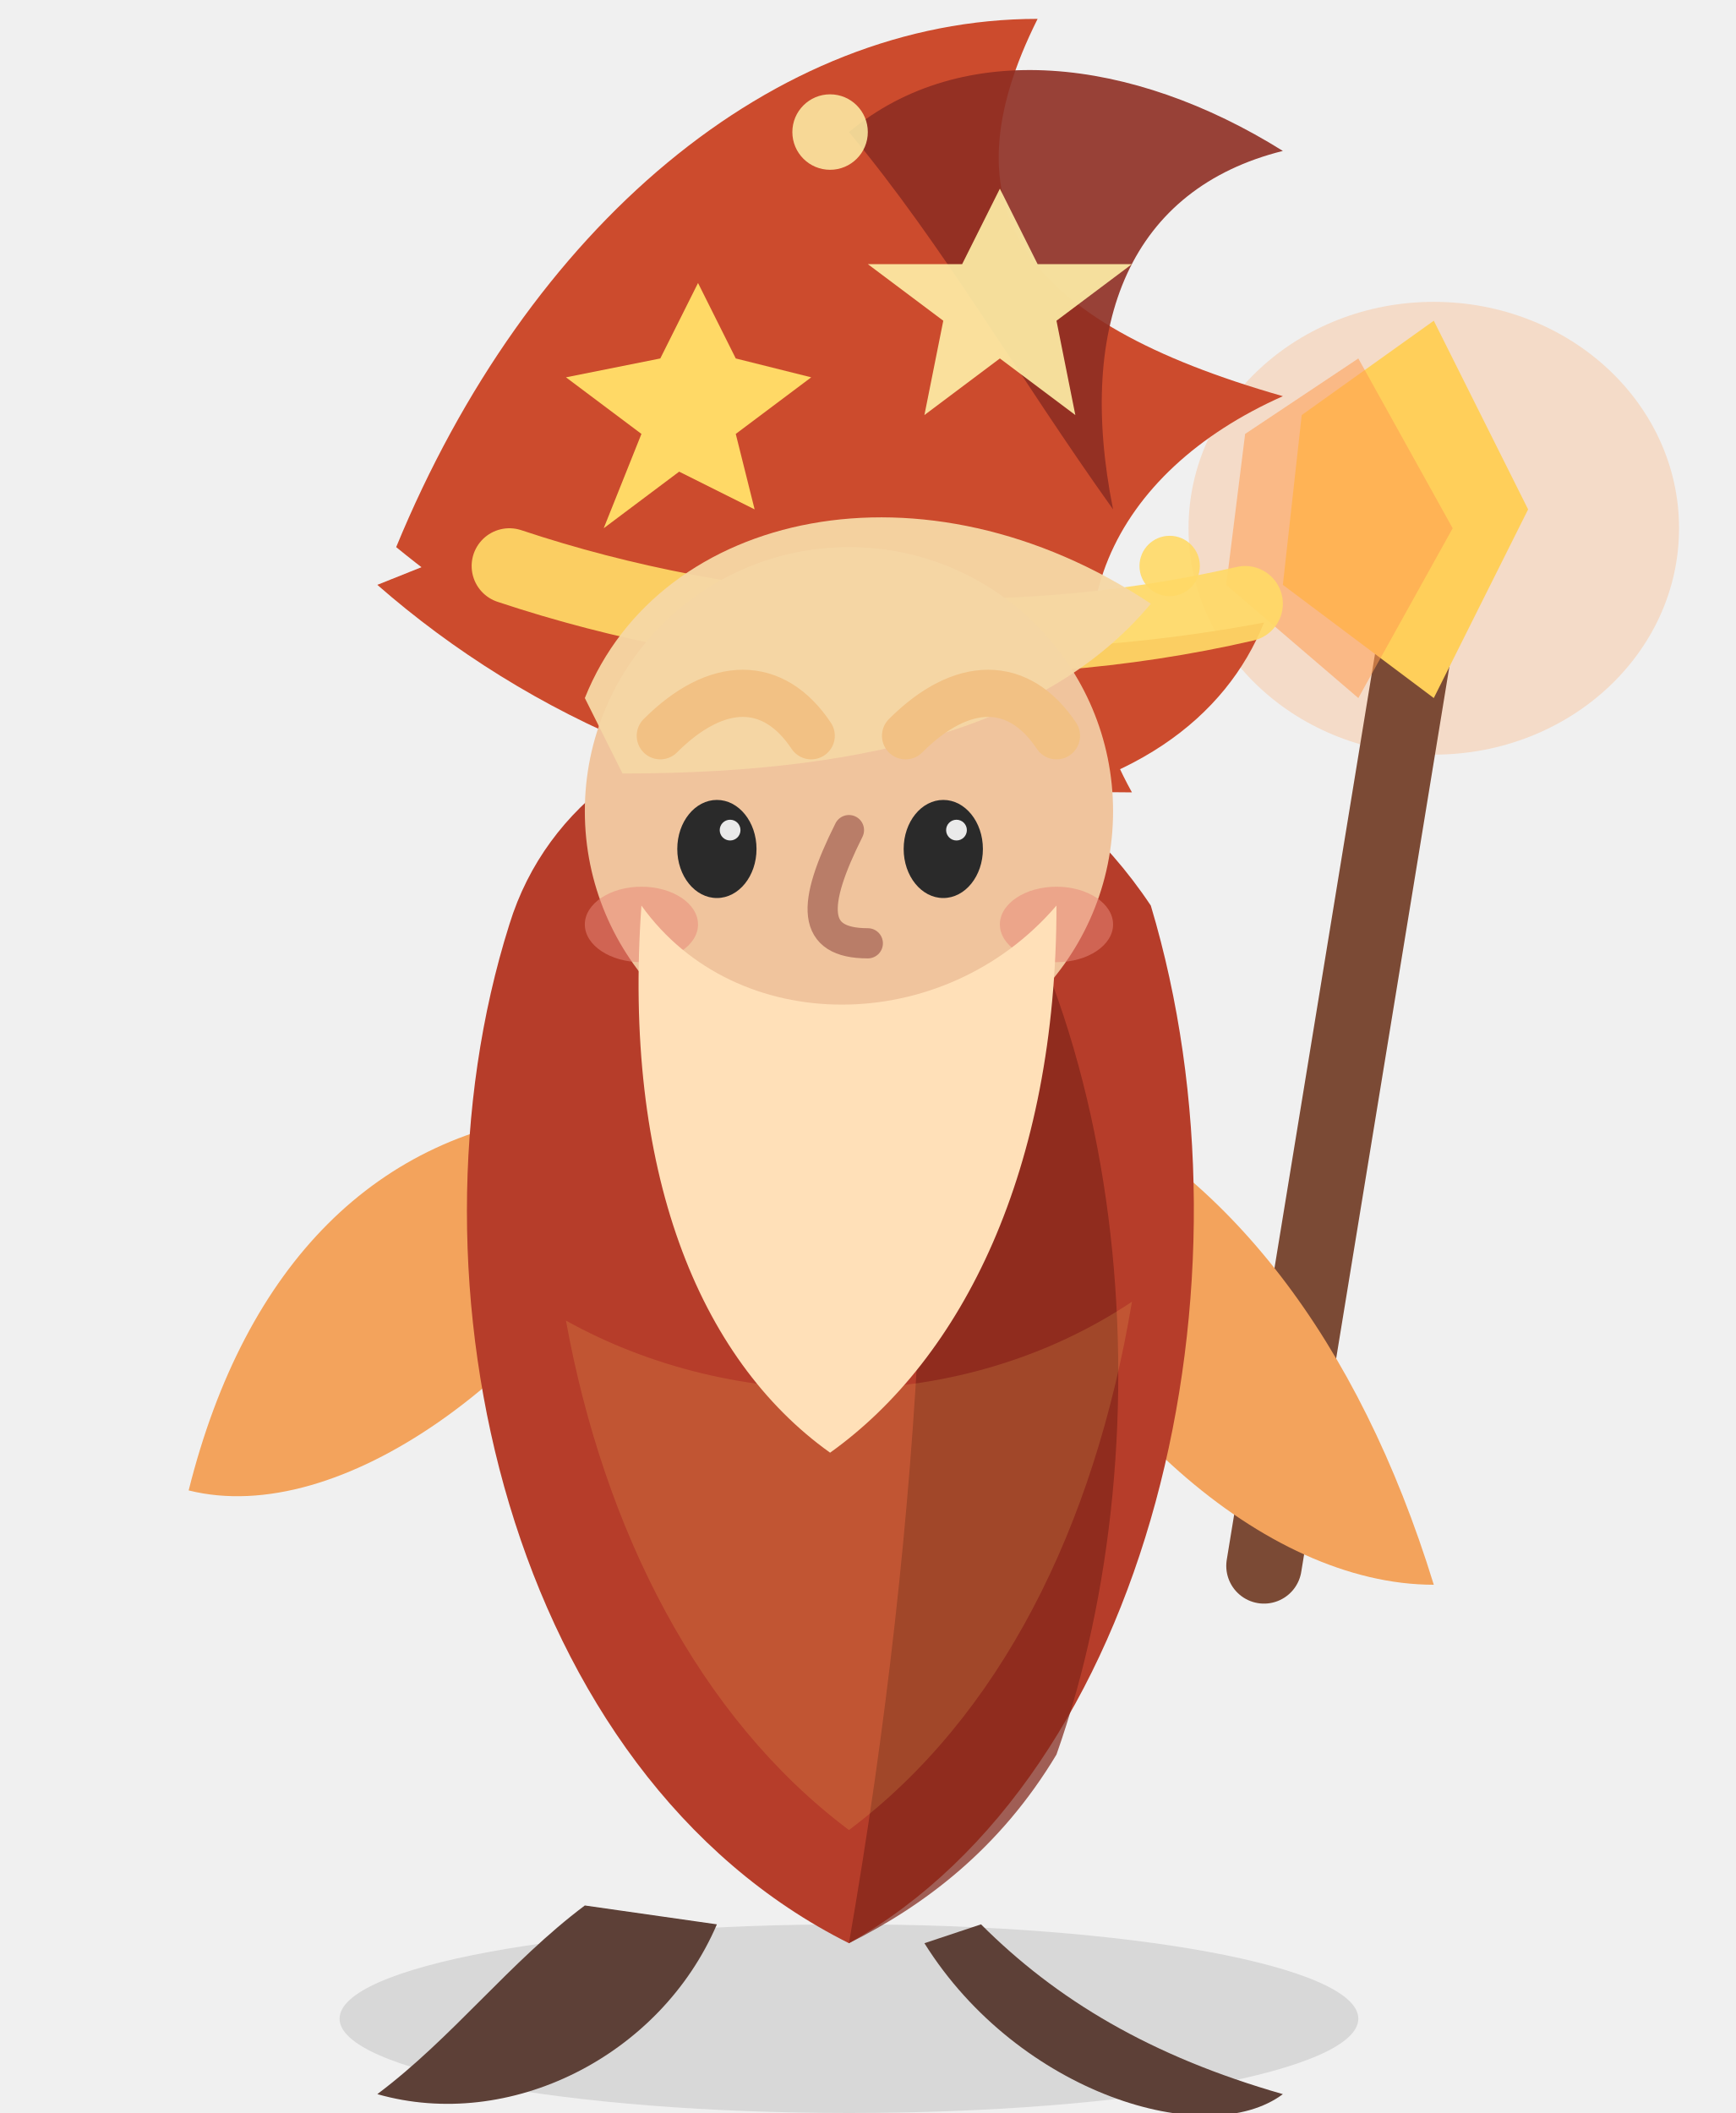
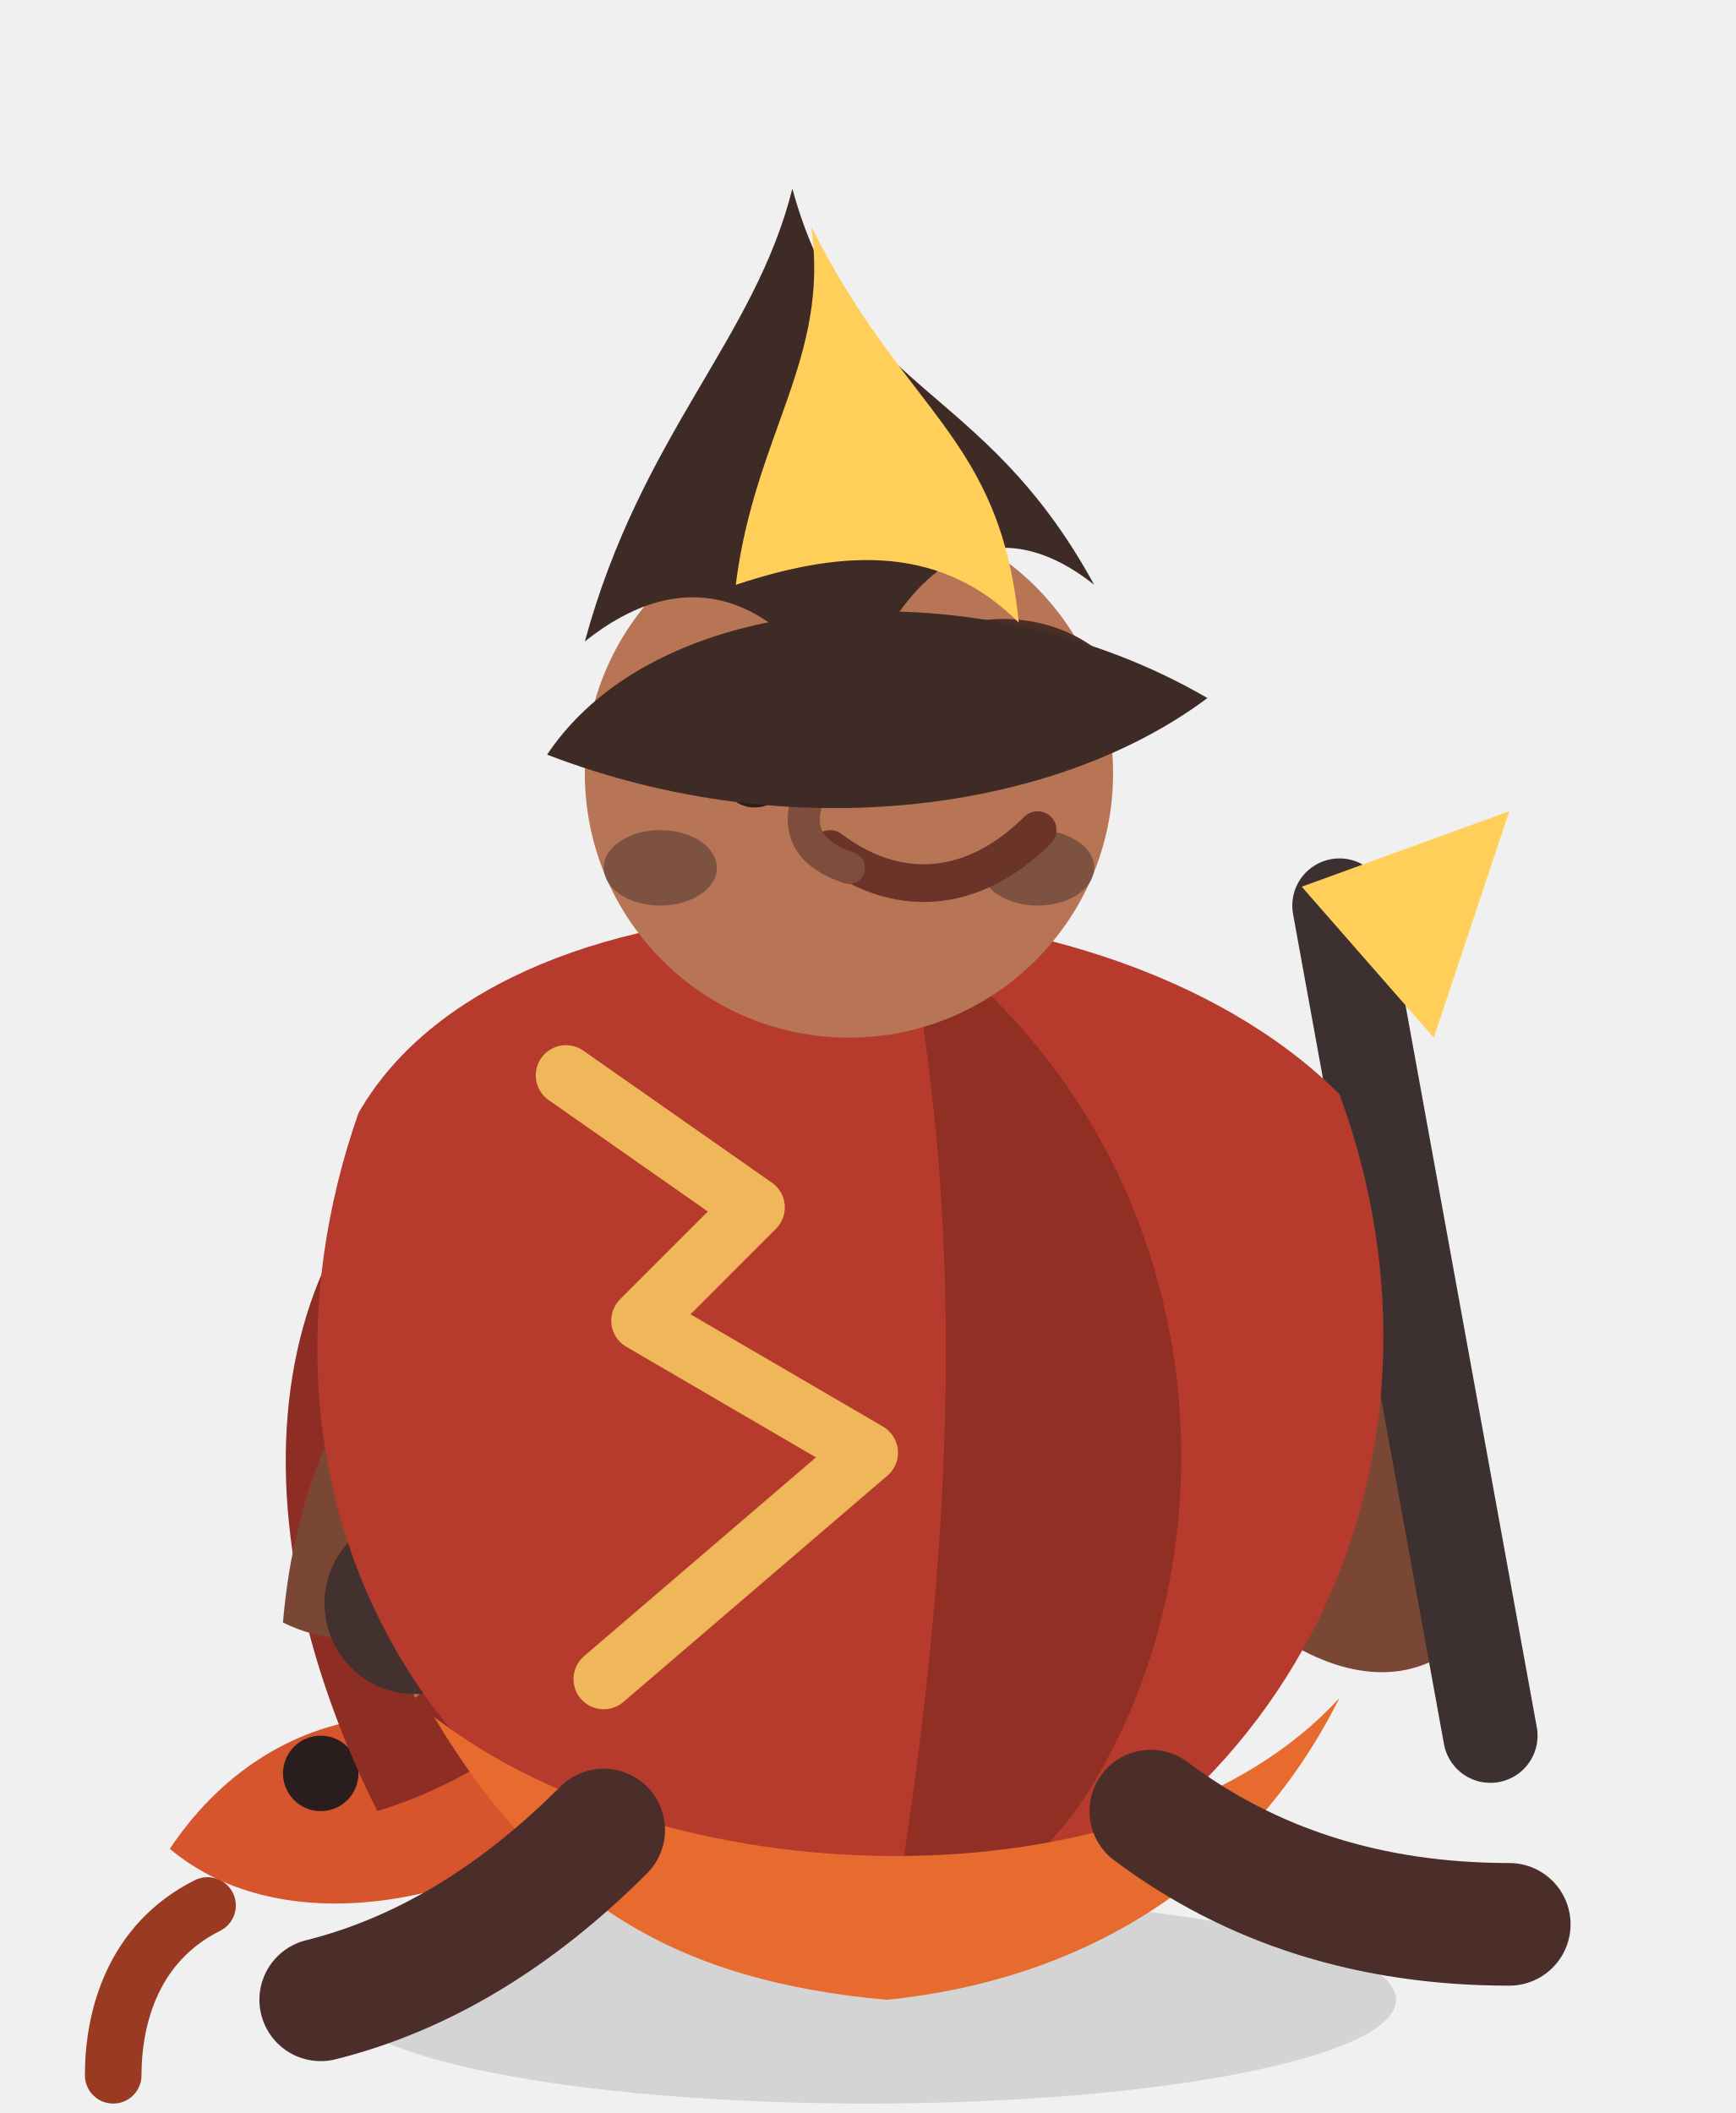
<svg xmlns="http://www.w3.org/2000/svg" width="92" height="112" viewBox="0 0 92 112">
-   <ellipse cx="45" cy="107" rx="27" ry="5" fill="#000000" opacity="0.1" />
-   <ellipse cx="76" cy="28" rx="13" ry="12" fill="#ff9c50" opacity="0.25" />
-   <path d="M67 83L76 28" fill="none" stroke="#7b4a35" stroke-width="4" stroke-linecap="round" />
-   <path d="M76 17L81 27L76 37L68 31L69 22Z" fill="#ffcf5a" />
-   <path d="M72 19L77 28L72 37L65 31L66 23Z" fill="#ff9c50" opacity="0.55" transform="translate(0 0)" />
-   <path d="M30 59C20 60 13 67 10 79C18 81 29 73 35 62Z" fill="#f3a35c" />
-   <path d="M56 58C65 62 72 71 76 84C67 84 57 75 52 63Z" fill="#f3a35c" />
-   <path d="M27 49C31 36 51 33 61 48C67 68 61 94 45 103C27 94 21 68 27 49Z" fill="#b63d2a" />
-   <path d="M48 39C60 52 62 76 56 93C53 98 49 101 45 103C49 80 50 58 48 39Z" fill="#812519" opacity="0.72" />
-   <path d="M30 70C39 75 51 75 60 69C58 81 53 91 45 97C37 91 32 81 30 70Z" fill="#ffd966" opacity="0.16" />
-   <path d="M21 29C28 12 41 1 55 1C50 11 54 17 68 21C59 25 55 33 60 42C45 42 32 38 21 29Z" fill="#cc4b2d" />
-   <path d="M45 7C51 2 60 3 68 8C60 10 57 17 59 27C54 20 50 13 45 7Z" fill="#8e2d22" opacity="0.9" />
-   <path d="M35 19L37 15L39 19L43 20L39 23L40 27L36 25L32 28L34 23L30 20Z" fill="#ffd966" />
-   <path d="M53 10L55 14L60 14L56 17L57 22L53 19L49 22L50 17L46 14L51 14Z" fill="#fff1a8" opacity="0.9" />
-   <circle cx="44" cy="7" r="2" fill="#fff1a8" opacity="0.85" />
-   <circle cx="62" cy="30" r="1.6" fill="#ffd966" opacity="0.9" />
-   <path d="M25 29C36 34 51 36 67 33C65 38 60 42 51 43C39 43 28 38 20 31Z" fill="#cc4b2d" />
-   <path d="M27 30C39 34 53 35 66 32" fill="none" stroke="#ffd966" stroke-width="4" stroke-linecap="round" opacity="0.92" />
-   <circle cx="45" cy="43" r="14" fill="#f0c49d" />
-   <path d="M31 37C35 27 49 24 61 32C56 38 47 41 33 41Z" fill="#f6d7a5" opacity="0.95" />
-   <ellipse cx="38" cy="45" rx="2.1" ry="2.6" fill="#2a2a2a" />
-   <ellipse cx="50" cy="45" rx="2.1" ry="2.6" fill="#2a2a2a" />
-   <circle cx="38.7" cy="44" r="0.55" fill="#ffffff" opacity="0.9" />
-   <circle cx="50.7" cy="44" r="0.55" fill="#ffffff" opacity="0.9" />
-   <path d="M35 39C38 36 41 36 43 39" fill="none" stroke="#f2c184" stroke-width="2.5" stroke-linecap="round" />
-   <path d="M48 39C51 36 54 36 56 39" fill="none" stroke="#f2c184" stroke-width="2.5" stroke-linecap="round" />
-   <ellipse cx="34" cy="49" rx="3" ry="2" fill="#e88979" opacity="0.52" />
-   <ellipse cx="56" cy="49" rx="3" ry="2" fill="#e88979" opacity="0.52" />
-   <path d="M45 44C43 48 43 50 46 50" fill="none" stroke="#b97d68" stroke-width="1.6" stroke-linecap="round" />
-   <path d="M34 48C39 55 50 55 56 48C56 62 51 72 44 77C37 72 33 62 34 48Z" fill="#ffe0b8" />
-   <path d="M31 101C27 104 24 108 20 111C27 113 35 109 38 102Z" fill="#5d4037" />
-   <path d="M52 102C56 106 61 109 68 111C64 114 54 111 49 103Z" fill="#5d4037" />
+   <style>.body,.robe,.robeHem,.head,.hatHair,.staffArm,.offArm,.staff,.capeScarf,.familiar{transform-box:view-box}.body,.robe{transform-origin:46px 102px;animation:bodyBreathe 2.8s ease-in-out infinite}.head{transform-origin:46px 40px;animation:headNod 3.4s ease-in-out infinite}.hatHair{transform-origin:46px 28px;animation:hatSway 2.7s ease-in-out infinite}.staffArm,.staff{transform-origin:64px 62px;animation:staffIdle 2.4s ease-in-out infinite}.offArm{transform-origin:31px 61px;animation:offIdle 2.9s ease-in-out infinite}.capeScarf{transform-origin:44px 62px;animation:capeIdle 2s ease-in-out infinite}.familiar{transform-origin:20px 86px;animation:familiarBob 1.6s ease-in-out infinite}@keyframes bodyBreathe{0%,100%{transform:translateY(0) scale(1)}50%{transform:translateY(-1px) scale(1.015,.985)}}@keyframes headNod{0%,100%{transform:rotate(-1deg)}50%{transform:rotate(1.5deg) translateY(-.5px)}}@keyframes hatSway{0%,100%{transform:rotate(-2deg)}50%{transform:rotate(2deg)}}@keyframes staffIdle{0%,100%{transform:rotate(-2deg)}50%{transform:rotate(3deg)}}@keyframes offIdle{0%,100%{transform:rotate(1deg)}50%{transform:rotate(-3deg)}}@keyframes capeIdle{0%,100%{transform:skewX(-2deg)}50%{transform:skewX(3deg)}}@keyframes familiarBob{0%,100%{transform:translateY(0) rotate(-2deg)}50%{transform:translateY(-2px) rotate(3deg)}}@media (prefers-reduced-motion: reduce){.body,.robe,.robeHem,.head,.hatHair,.staffArm,.offArm,.staff,.capeScarf,.familiar{animation:none}}</style>
+   <ellipse cx="46" cy="106" rx="28" ry="5.5" fill="#000000" opacity="0.12" />
+   <g class="familiar">
+     <path d="M9 98C15 89 26 89 32 96C25 101 15 103 9 98Z" fill="#d7552d" />
+     <path d="M28 94L38 89L34 99Z" fill="#f47a32" />
+     <circle cx="17" cy="94" r="2" fill="#2a1d1d" />
+     <path d="M11 101C7 103 6 107 6 110" stroke="#9b3a22" stroke-width="3" stroke-linecap="round" fill="none" />
+   </g>
+   <g class="capeScarf">
+     <path d="M28 57C15 62 11 78 20 96C33 92 43 77 41 58Z" fill="#8e2d24" />
+     <path d="M23 76C20 80 20 85 22 90C27 86 30 81 32 75Z" fill="#ffd966" opacity="0.42" />
+   </g>
+   <g class="staffArm staff">
+     <path d="M61 61C72 64 78 75 76 88C70 91 61 83 58 72Z" fill="#7b4735" />
+     <path d="M71 48L79 92" stroke="#3c3130" stroke-width="5" stroke-linecap="round" />
+     <path d="M69 47L80 43L76 55Z" fill="#ffcf5a" />
+     <circle cx="64" cy="62" r="4.5" fill="#42312e" />
+   </g>
+   <g class="offArm">
+     <path d="M34 63C23 65 16 74 15 86C23 90 35 80 39 68Z" fill="#7b4735" />
+     <circle cx="22" cy="85" r="4.8" fill="#42312e" />
+   </g>
+   <g class="body robe">
+     <path d="M19 59C27 45 58 45 71 58C78 77 69 98 47 104C22 100 12 79 19 59Z" fill="#b63b2d" />
+     <path d="M48 49C65 61 66 83 57 96C54 100 50 102 47 104C51 81 51 64 48 49Z" fill="#7f2922" opacity="0.68" />
+     <path d="M30 57L40 64L34 70L46 77L32 89" stroke="#ffd966" stroke-width="3.2" stroke-linecap="round" stroke-linejoin="round" fill="none" opacity="0.78" />
+     <g class="robeHem">
+       <path d="M23 91C36 101 61 101 71 90C66 100 57 105 47 106C36 105 29 101 23 91Z" fill="#e76b2f" />
+     </g>
+   </g>
+   <path d="M32 97Q25 104 17 106" stroke="#4b2e2a" stroke-width="6.5" stroke-linecap="round" fill="none" />
+   <path d="M61 96Q69 102 80 102" stroke="#4b2e2a" stroke-width="6.5" stroke-linecap="round" fill="none" />
+   <g class="head">
+     <circle cx="45" cy="41" r="14" fill="#b87555" />
+     <ellipse cx="35" cy="46" rx="3" ry="2" fill="#4f3531" opacity="0.55" />
+     <ellipse cx="55" cy="46" rx="3" ry="2" fill="#4f3531" opacity="0.55" />
+     <circle cx="40" cy="41" r="1.8" fill="#2a1d1d" />
+     <circle cx="51" cy="40" r="1.8" fill="#2a1d1d" />
+     <path d="M37 36C41 34 44 35 46 38M49 35C53 33 57 34 59 37" stroke="#4a2d26" stroke-width="2.3" stroke-linecap="round" fill="none" />
+     <path d="M44 45C48 48 52 47 55 44" stroke="#6a3528" stroke-width="2" stroke-linecap="round" fill="none" />
+     <path d="M44 40C42 43 42 45 45 46" stroke="#7f4d3e" stroke-width="1.7" stroke-linecap="round" fill="none" />
+   </g>
+   <g class="hatHair">
+     <path d="M31 34C34 23 40 18 42 10C45 21 52 20 58 31C53 27 48 29 45 38C41 31 36 30 31 34Z" fill="#3f2b26" />
+     <path d="M39 31C40 23 44 19 43 12C48 22 53 23 54 33C50 29 45 29 39 31Z" fill="#ffcf5a" />
+     <path d="M29 40C35 31 52 30 64 37C56 43 42 45 29 40Z" fill="#3f2b26" />
+   </g>
</svg>
